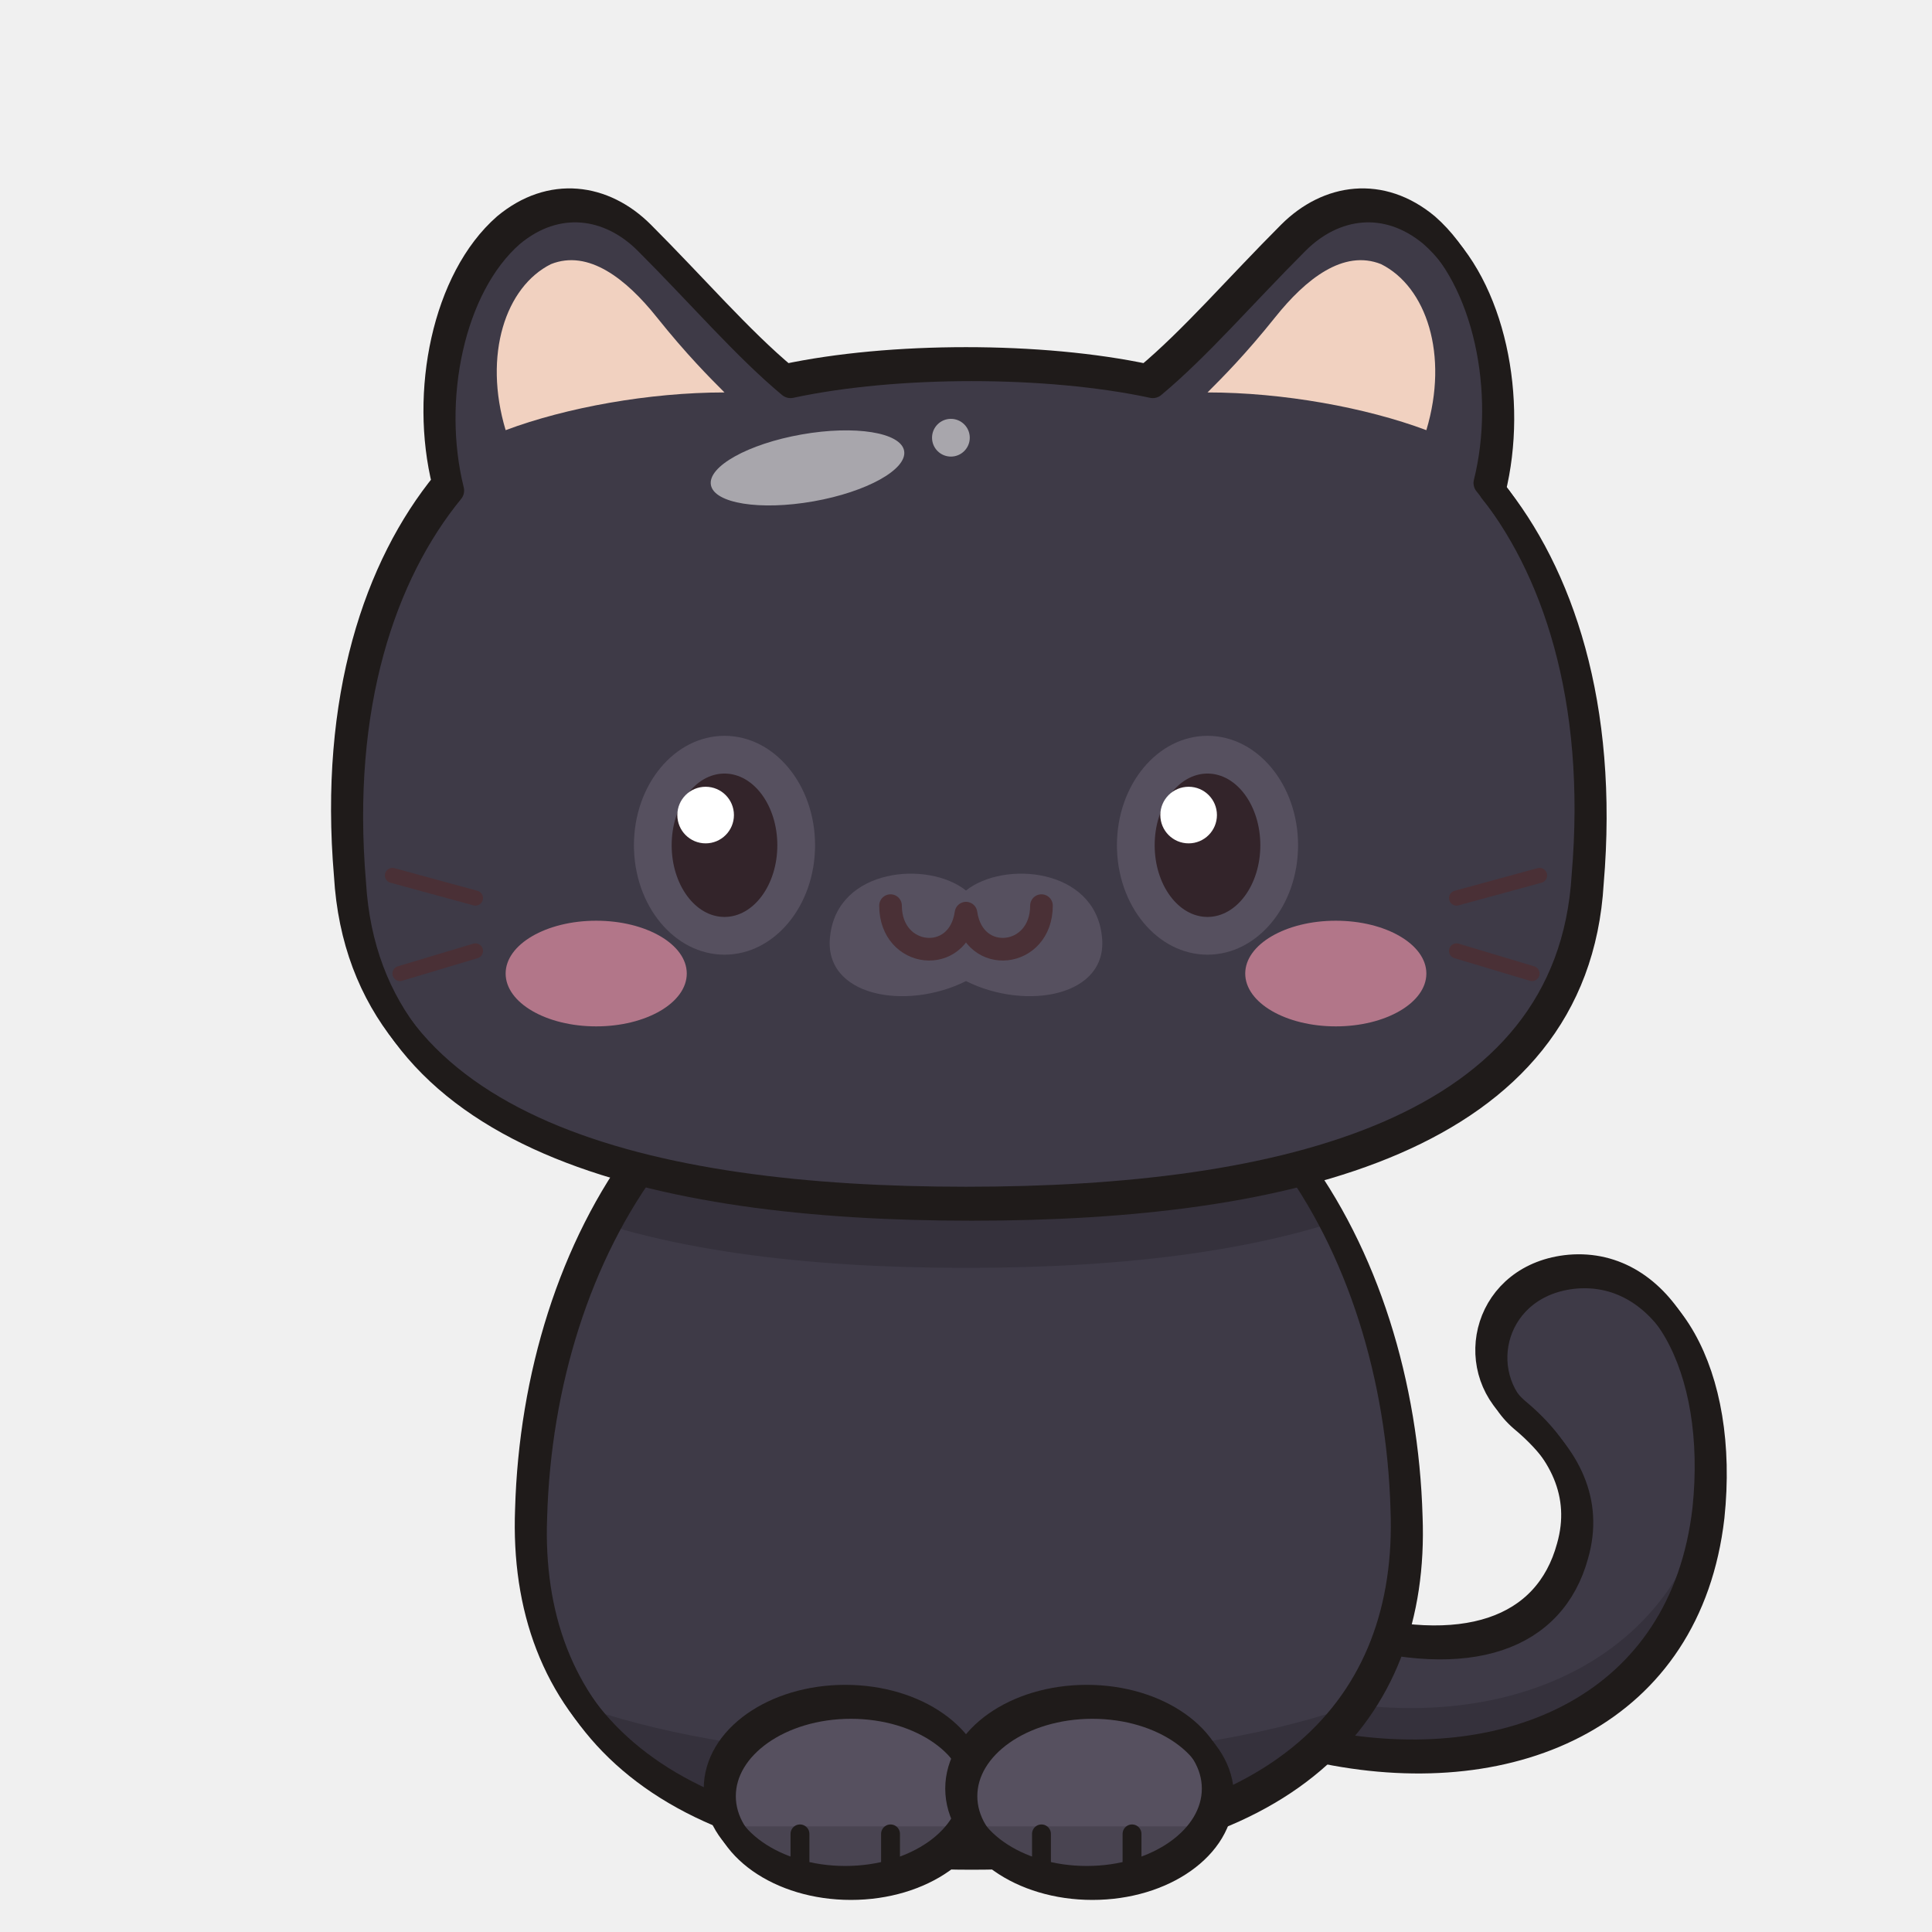
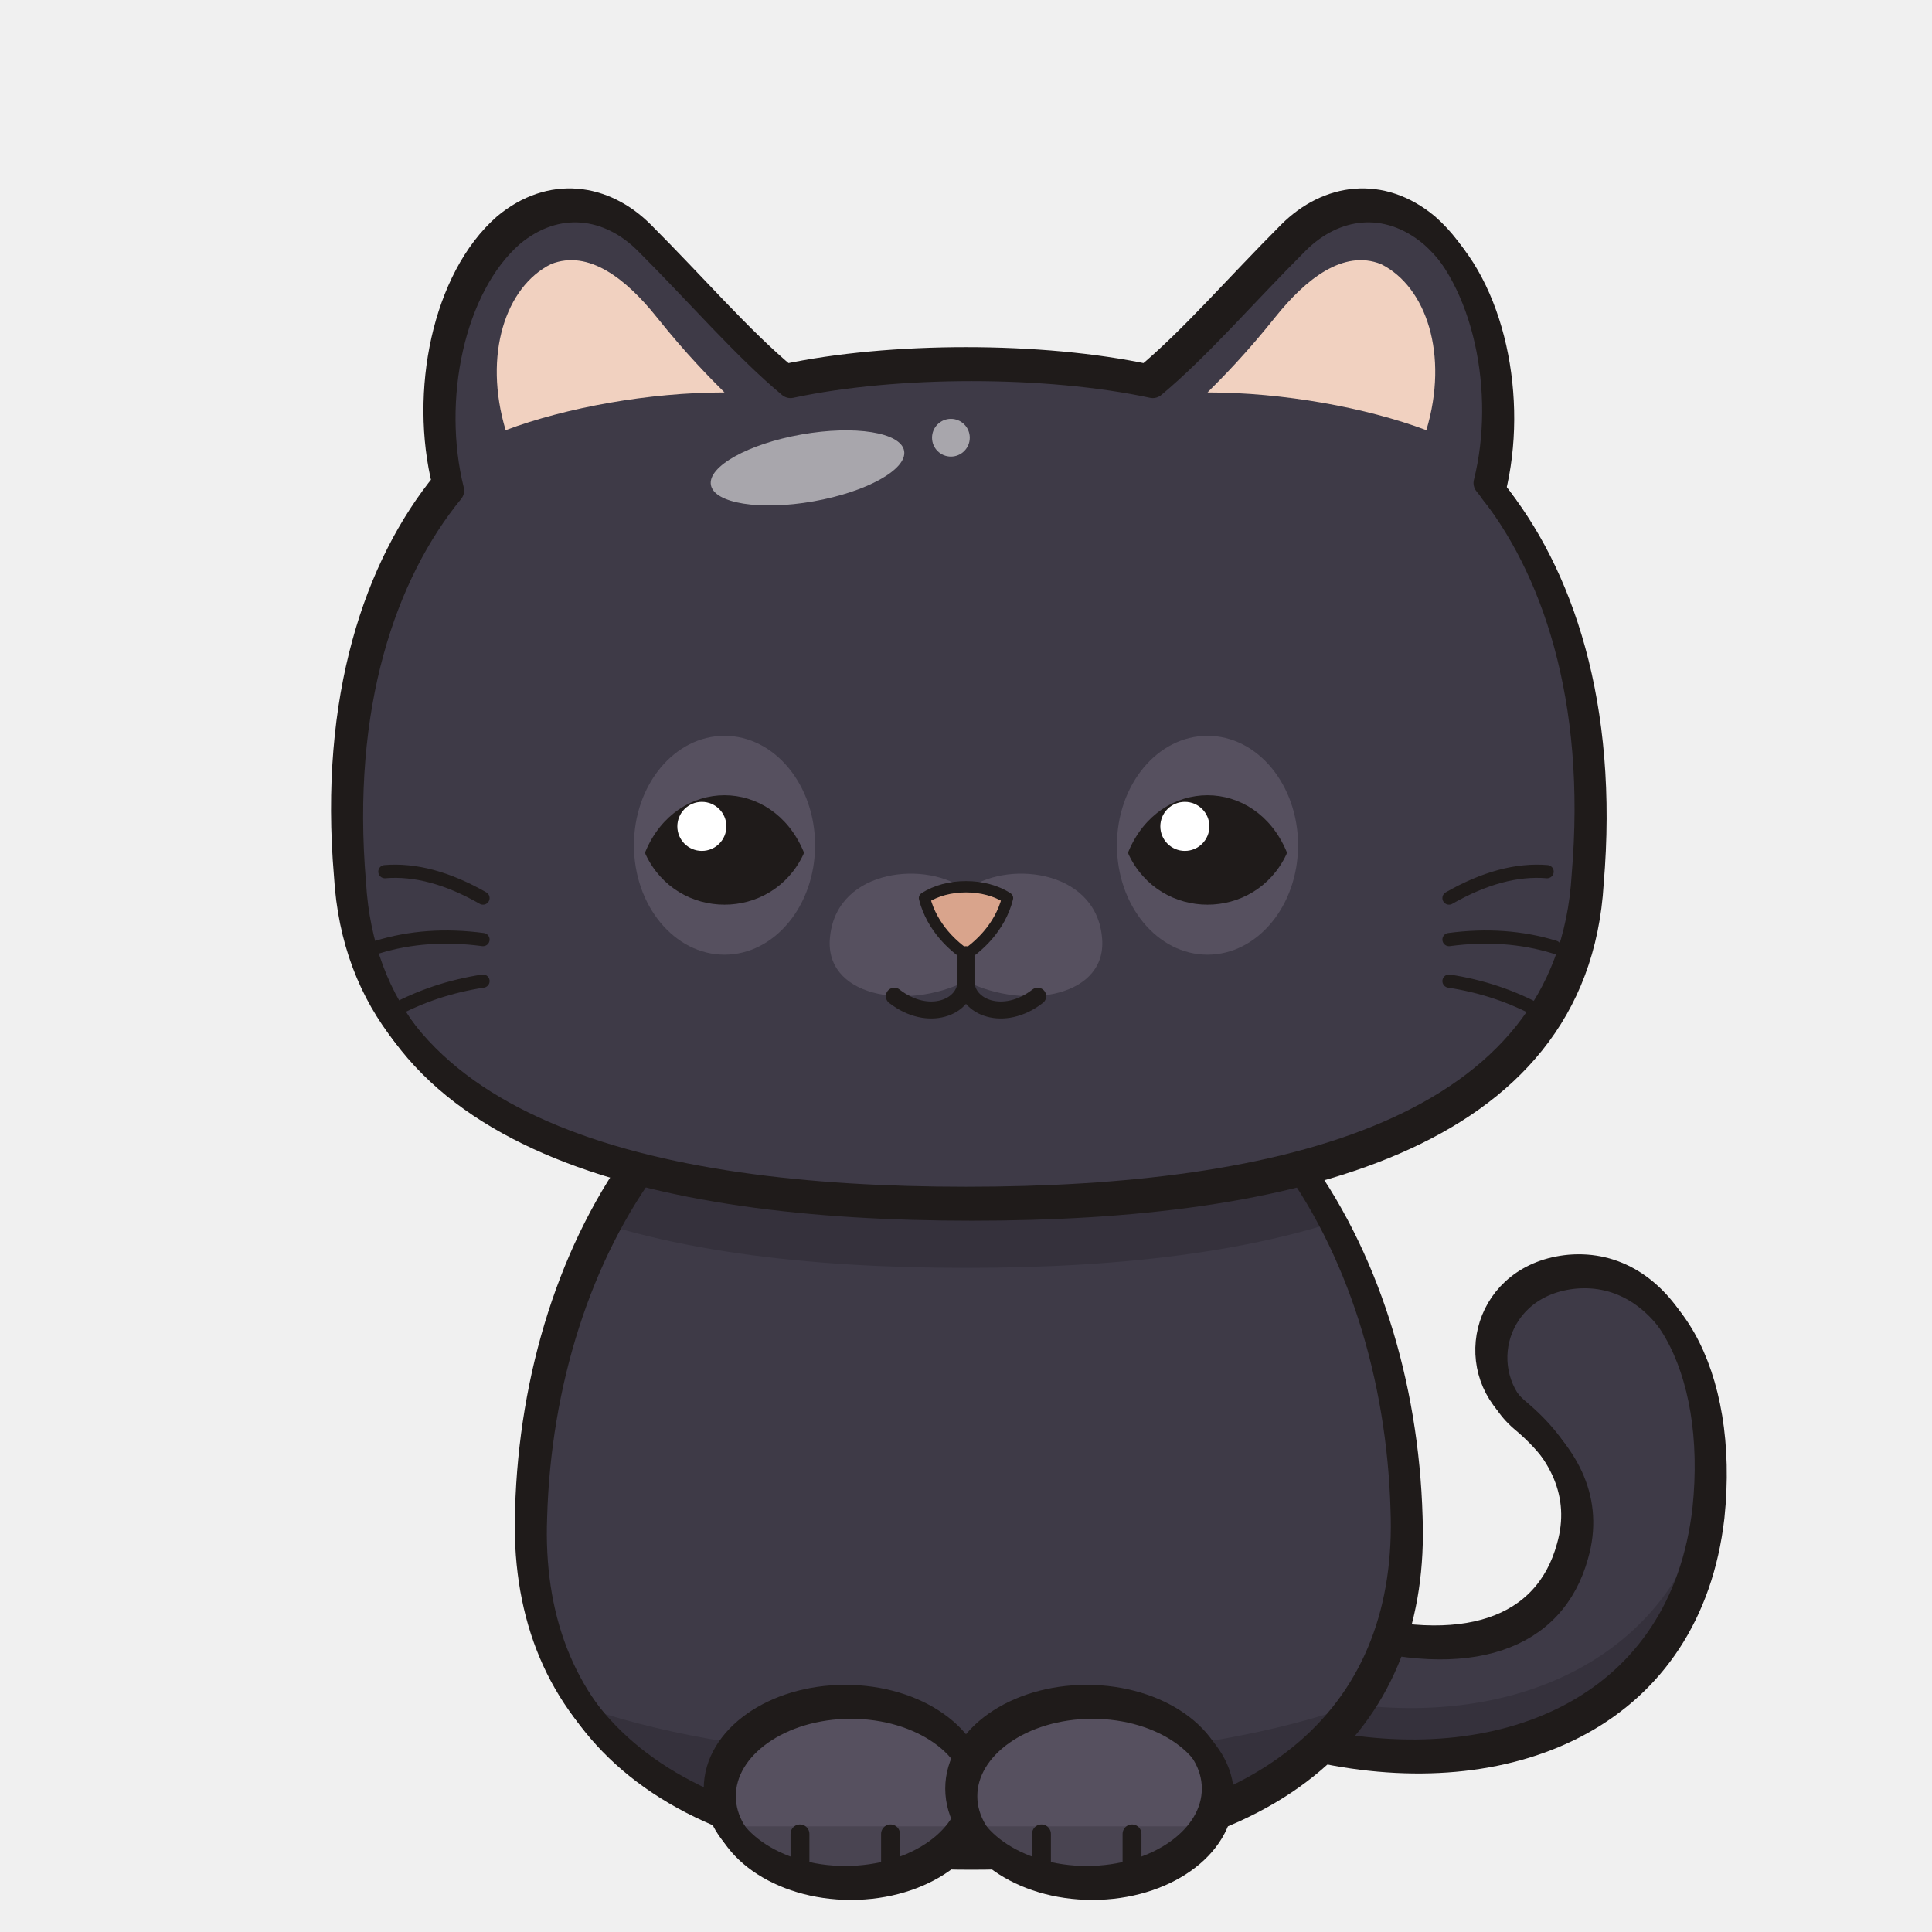
<svg xmlns="http://www.w3.org/2000/svg" viewBox="0 0 512 512" width="512" height="512">
  <defs>
    <path id="tail-shape" d="M350 462 C400 472 446 452 452 400 C456 362 440 334 416 336 C394 338 388 362 402 374 C414 384 420 396 416 410 C410 432 388 440 354 430 Z" />
    <path id="body-shape" d="M256 262 C330 262 370 330 372 400 C374 452 340 490 256 490 C172 490 138 452 140 400 C142 330 182 262 256 262 Z" />
    <ellipse id="paw-l-shape" cx="224" cy="474" rx="34" ry="24" />
    <ellipse id="paw-r-shape" cx="288" cy="474" rx="34" ry="24" />
    <path id="head-shape" d="M256 318 C172 318 96 300 92 232 C88 185 100 150 118 128 C112 104 118 74 134 60 C146 50 160 52 170 62 C184 76 196 90 208 100 C236 94 276 94 304 100 C316 90 328 76 342 62 C352 52 366 50 378 60 C394 74 400 104 394 128 C412 150 424 185 420 232 C416 300 340 318 256 318 Z" />
    <clipPath id="clip-tail">
      <use href="#tail-shape" />
    </clipPath>
    <clipPath id="clip-body">
      <use href="#body-shape" />
    </clipPath>
    <clipPath id="clip-paw-l">
      <use href="#paw-l-shape" />
    </clipPath>
    <clipPath id="clip-paw-r">
      <use href="#paw-r-shape" />
    </clipPath>
    <clipPath id="clip-head">
      <use href="#head-shape" />
    </clipPath>
  </defs>
  <g stroke-linejoin="round" stroke-linecap="round">
    <g id="tail">
      <use href="#tail-shape" fill="#3E3A47" />
      <g clip-path="url(#clip-tail)">
        <path class="shade" fill="#000" fill-opacity="0.15" d="M340 448 C392 462 440 444 452 400 L470 400 L470 500 L330 500 Z" />
      </g>
      <use href="#tail-shape" fill="none" stroke="#1F1B1A" stroke-width="7" transform="translate(1.5 2)" />
      <use href="#tail-shape" fill="none" stroke="#1F1B1A" stroke-width="7" />
    </g>
    <g id="body">
      <use href="#body-shape" fill="#3E3A47" />
      <g clip-path="url(#clip-body)">
        <use class="shade" href="#head-shape" fill="#000" fill-opacity="0.15" transform="translate(0 18)" />
        <path class="shade" fill="#000" fill-opacity="0.15" d="M120 432 C160 478 352 478 392 432 L400 520 L112 520 Z" />
      </g>
      <use href="#body-shape" fill="none" stroke="#1F1B1A" stroke-width="7" transform="translate(1.5 2)" />
      <use href="#body-shape" fill="none" stroke="#1F1B1A" stroke-width="7" />
    </g>
    <g id="paw-l">
      <use href="#paw-l-shape" fill="#56505F" />
      <g clip-path="url(#clip-paw-l)">
        <rect class="shade" fill="#000" fill-opacity="0.15" x="180" y="484" width="90" height="20" />
      </g>
      <use href="#paw-l-shape" fill="none" stroke="#1F1B1A" stroke-width="7" transform="translate(1.5 2)" />
      <use href="#paw-l-shape" fill="none" stroke="#1F1B1A" stroke-width="7" />
      <path fill="none" stroke="#1F1B1A" stroke-width="5" d="M212 496 L212 486 M236 496 L236 486" />
    </g>
    <g id="paw-r">
      <use href="#paw-r-shape" fill="#56505F" />
      <g clip-path="url(#clip-paw-r)">
        <rect class="shade" fill="#000" fill-opacity="0.15" x="244" y="484" width="90" height="20" />
      </g>
      <use href="#paw-r-shape" fill="none" stroke="#1F1B1A" stroke-width="7" transform="translate(1.5 2)" />
      <use href="#paw-r-shape" fill="none" stroke="#1F1B1A" stroke-width="7" />
      <path fill="none" stroke="#1F1B1A" stroke-width="5" d="M276 496 L276 486 M300 496 L300 486" />
    </g>
    <g id="head">
      <use href="#head-shape" fill="#3E3A47" />
      <g clip-path="url(#clip-head)">
        <ellipse fill="#56505F" cx="192" cy="224" rx="24" ry="29" />
        <ellipse fill="#56505F" cx="320" cy="224" rx="24" ry="29" />
        <path fill="#56505F" d="M256 236 C266 228 290 230 292 248 C294 264 272 268 256 260 C240 268 218 264 220 248 C222 230 246 228 256 236 Z" />
      </g>
      <path fill="#F1D1C0" d="M134 114 C128 94 134 76 146 70 C156 66 166 74 174 84 C182 94 188 100 192 104 C172 104 150 108 134 114 Z" />
      <path fill="#F1D1C0" d="M378 114 C384 94 378 76 366 70 C356 66 346 74 338 84 C330 94 324 100 320 104 C340 104 362 108 378 114 Z" />
      <ellipse fill="#FFFFFF" fill-opacity="0.55" cx="214" cy="124" rx="26" ry="9" transform="rotate(-10 214 124)" />
      <circle fill="#FFFFFF" fill-opacity="0.55" cx="252" cy="116" r="5" />
      <use href="#head-shape" fill="none" stroke="#1F1B1A" stroke-width="7" transform="translate(1.5 2)" />
      <use href="#head-shape" fill="none" stroke="#1F1B1A" stroke-width="7" />
    </g>
  </g>
  <g id="face">
    <g stroke-linejoin="round" stroke-linecap="round">
-       <ellipse fill="#FF9EB5" fill-opacity="0.6" cx="158" cy="258" rx="24" ry="14" />
-       <ellipse fill="#FF9EB5" fill-opacity="0.6" cx="354" cy="258" rx="24" ry="14" />
-       <path fill="none" stroke="#4A3036" stroke-width="4" d="M126 238 L104 232 M126 252 L106 258 M386 238 L408 232 M386 252 L406 258" />
-       <ellipse fill="#33242A" cx="192" cy="224" rx="14" ry="19" />
-       <ellipse fill="#33242A" cx="320" cy="224" rx="14" ry="19" />
-       <circle fill="#FFFFFF" cx="187" cy="216" r="7.5" />
-       <circle fill="#FFFFFF" cx="315" cy="216" r="7.5" />
-       <path fill="none" stroke="#4A3036" stroke-width="6" d="M236 240 C236 254 254 256 256 242 C258 256 276 254 276 240" />
+       <g fill="none" stroke="#1F1B1A" stroke-width="3.5">
+         <path d="M128 238 Q114 230 102 231 M128 249 Q113 247 100 251 M128 260 Q115 262 104 268" />
+         <path d="M384 238 Q398 230 410 231 M384 249 Q399 247 412 251 M384 260 Q397 262 408 268" />
+       </g>
+       <g data-eye="l" data-c="192 224">
+         <path class="almond" fill="#1F1B1A" stroke="#1F1B1A" stroke-width="2" d="M172 226 C180 207 204 207 212 226 C204 243 180 243 172 226 Z" />
+         <circle fill="#FFFFFF" cx="186" cy="219" r="6.5" />
+       </g>
+       <g data-eye="r" data-c="320 224">
+         <path class="almond" fill="#1F1B1A" stroke="#1F1B1A" stroke-width="2" d="M300 226 C308 207 332 207 340 226 C332 243 308 243 300 226 Z" />
+         <circle fill="#FFFFFF" cx="314" cy="219" r="6.5" />
+       </g>
+       <path class="nose" fill="#D9A48C" stroke="#1F1B1A" stroke-width="3" d="M245 238 C251 234 261 234 267 238 C265 246 259 251 256 253 C253 251 247 246 245 238 Z" />
+       <path class="mouth-y" fill="none" stroke="#1F1B1A" stroke-width="4.5" d="M256 253 L256 260 M237 264 C246 271 256 267 256 260 C256 267 266 271 275 264" />
    </g>
  </g>
</svg>
